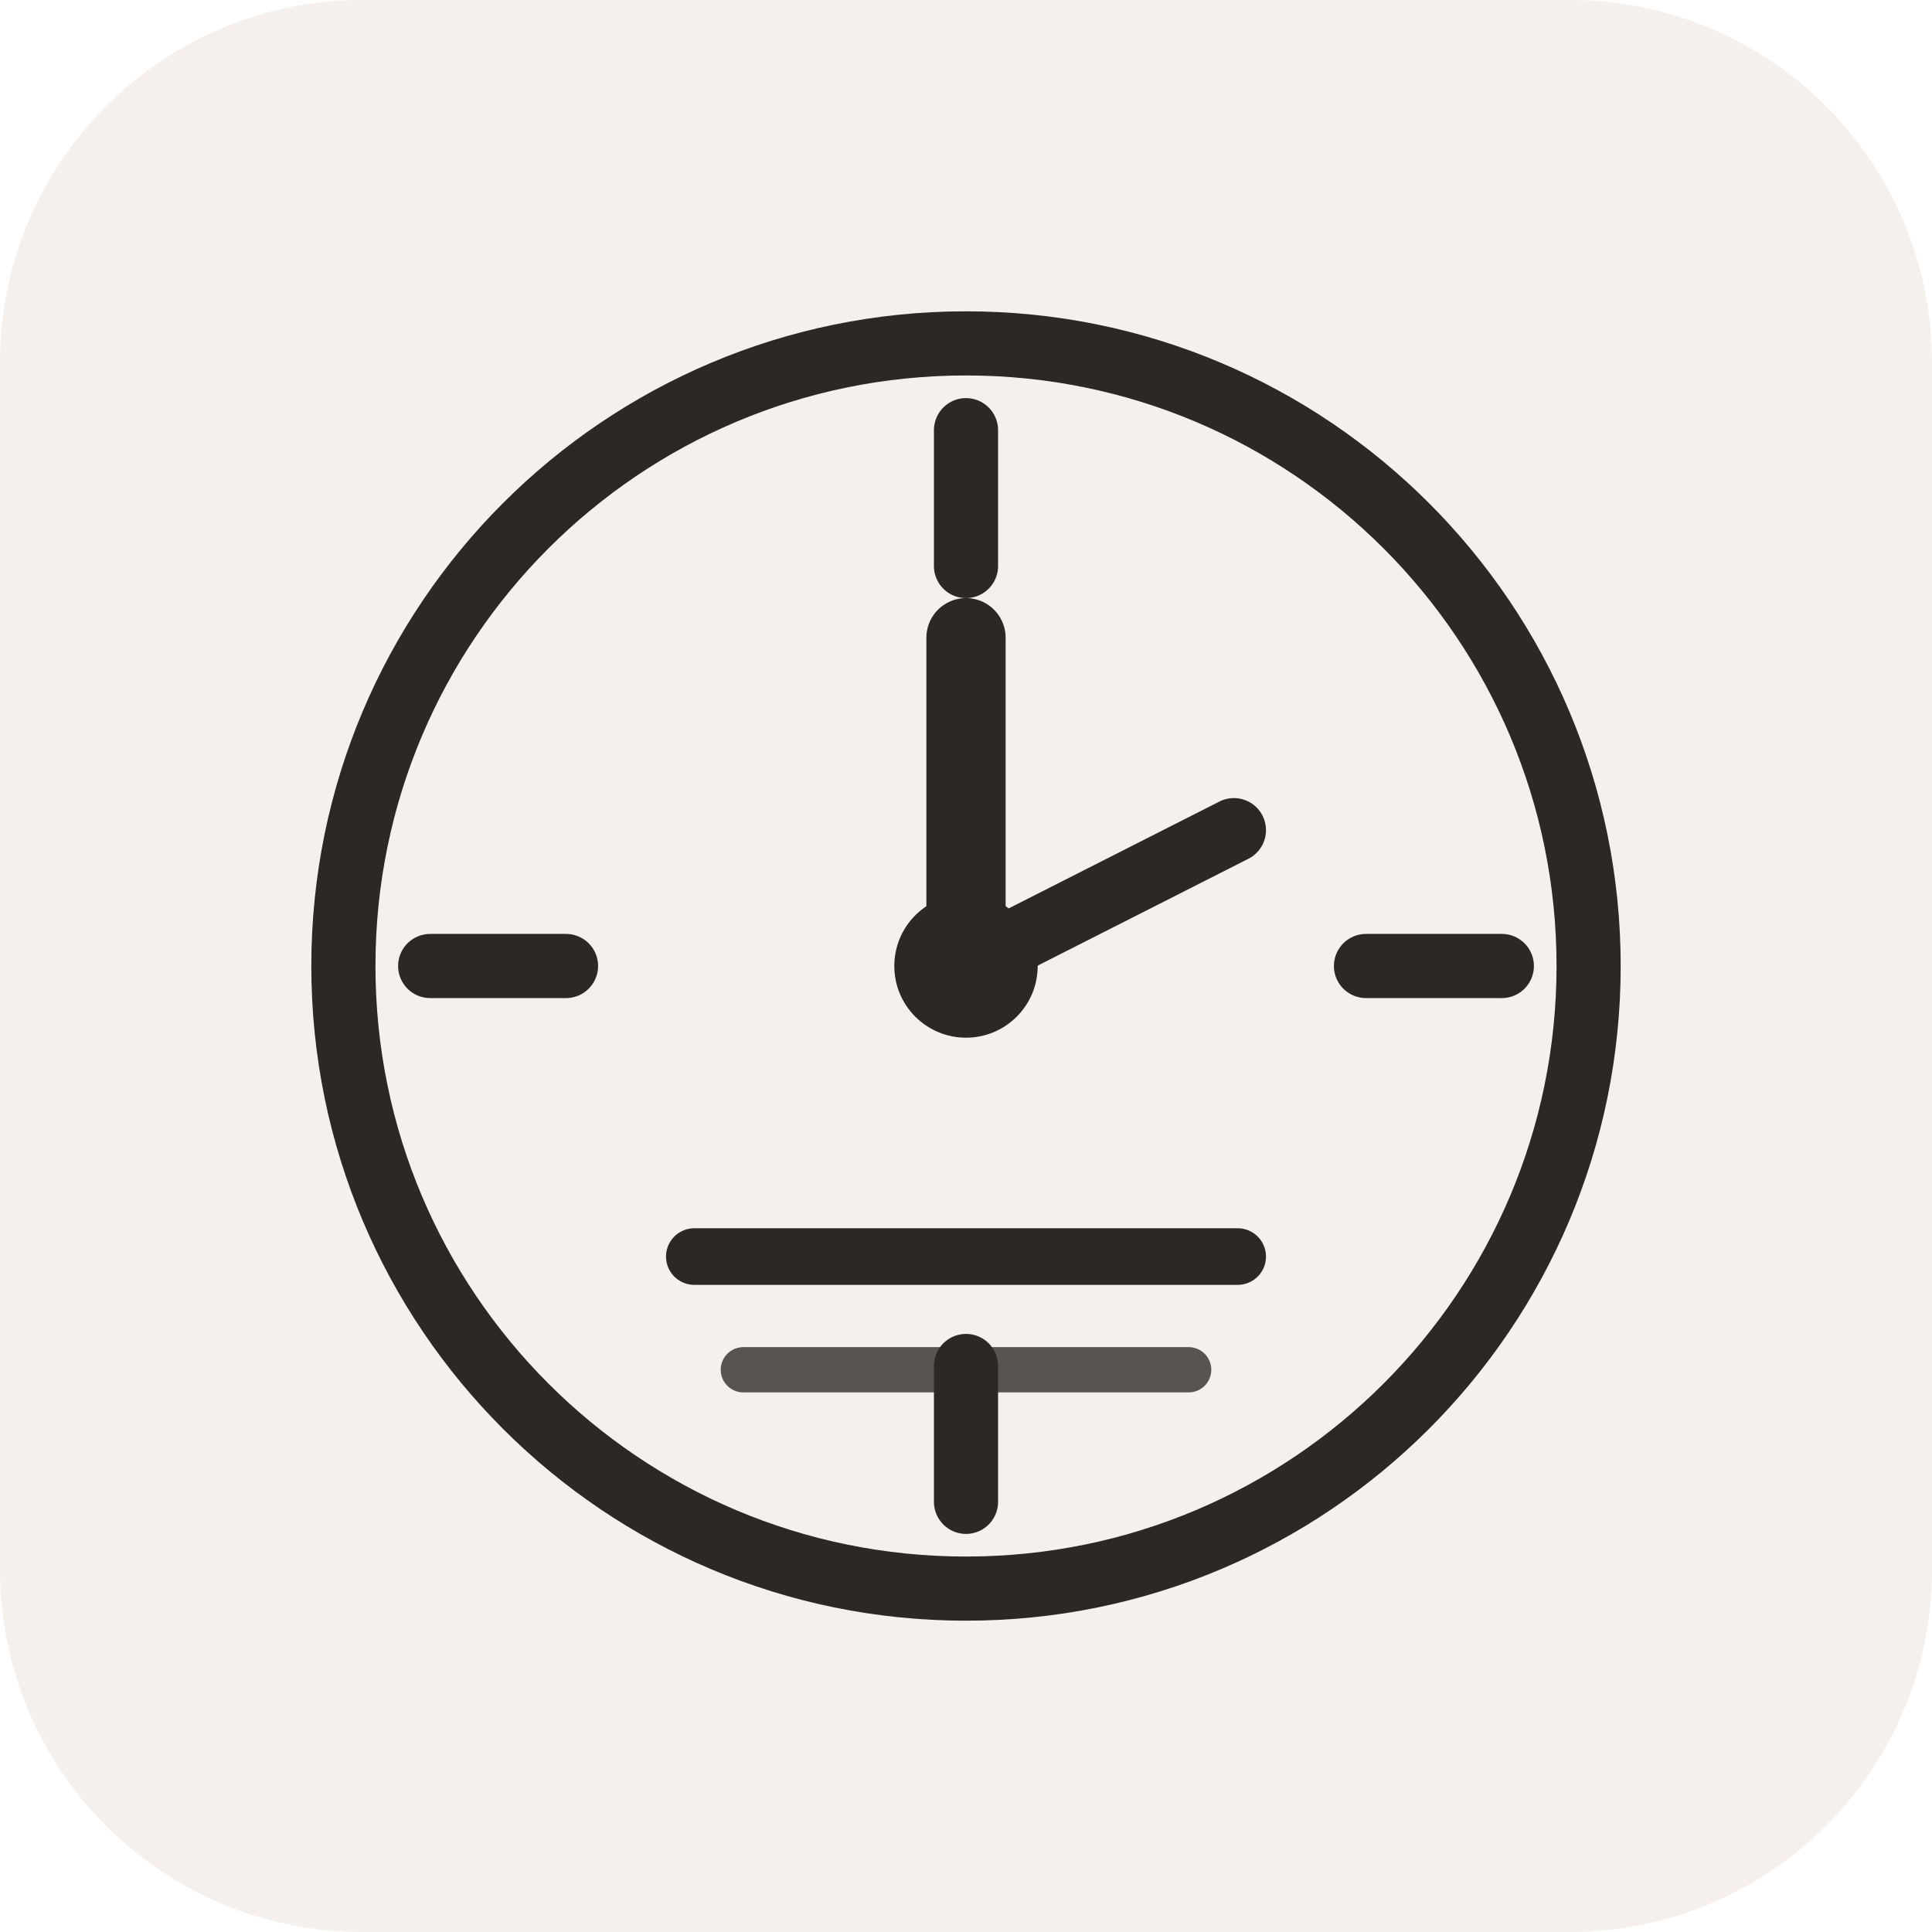
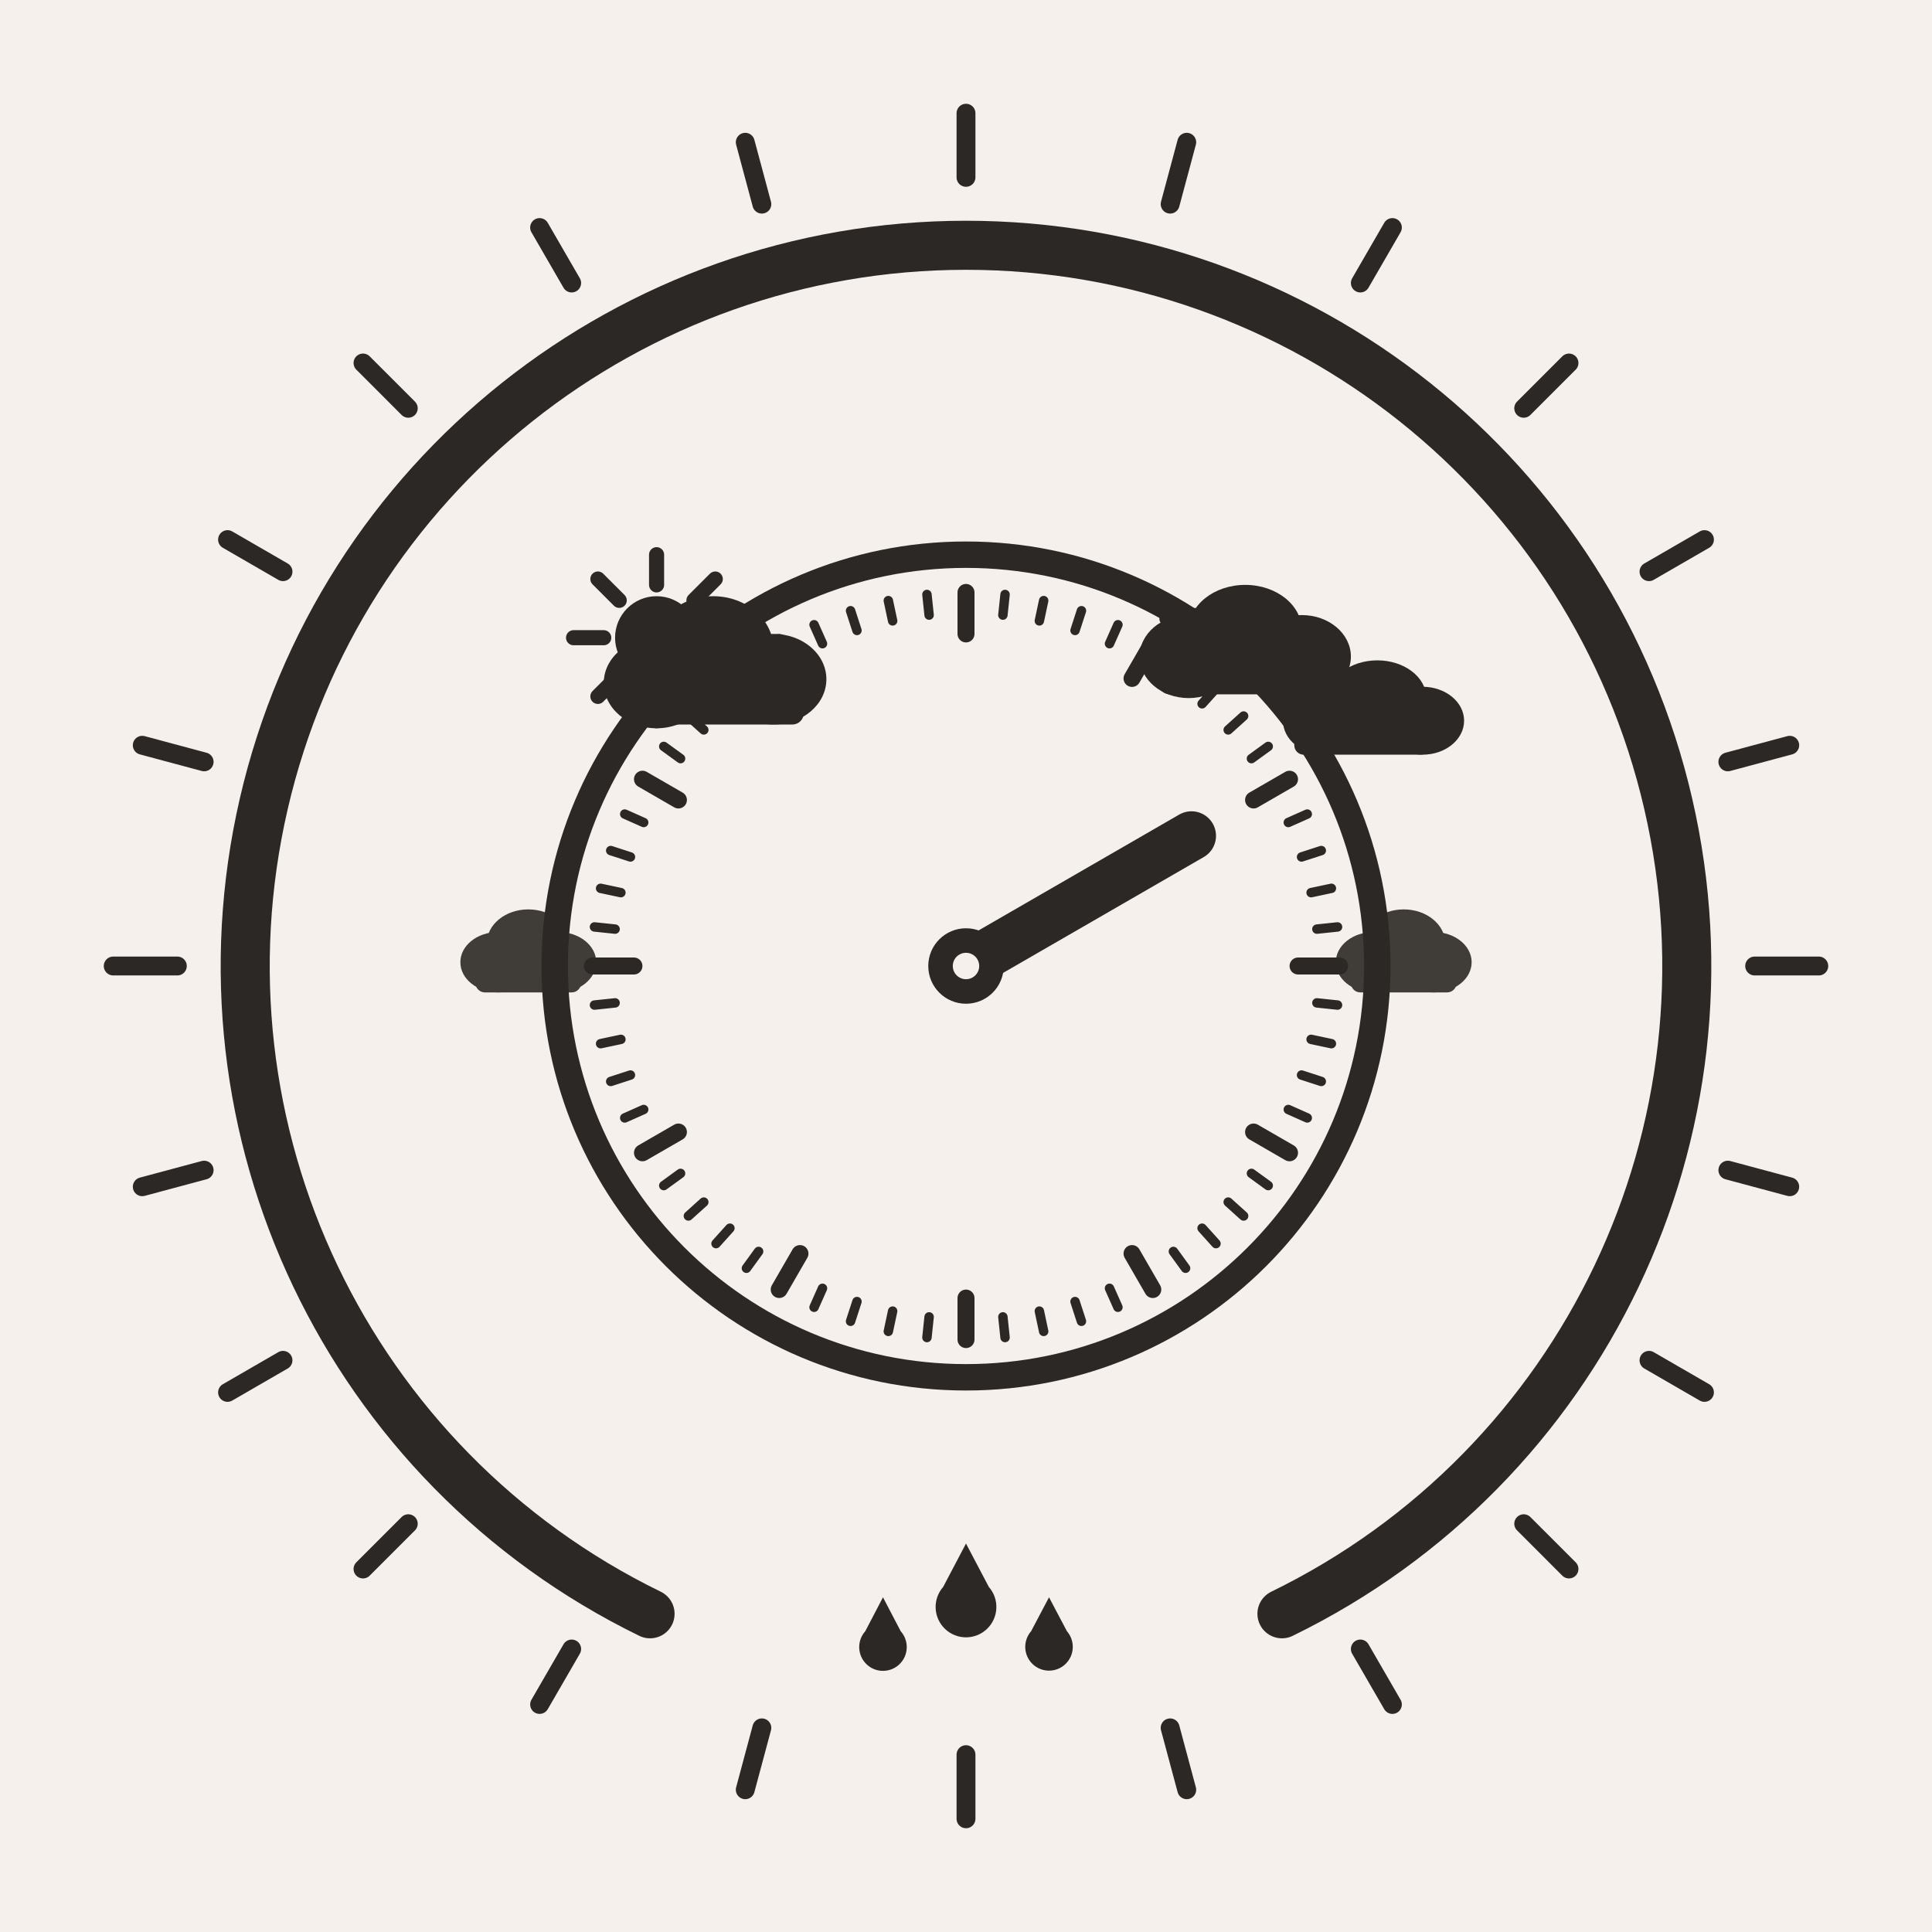
<svg xmlns="http://www.w3.org/2000/svg" width="1024" height="1024" viewBox="0 0 1024 1024">
-   <rect width="1024" height="1024" rx="192" fill="#f5f0eb" />
-   <circle cx="512" cy="512" r="330" fill="none" stroke="#2c2825" stroke-width="34" />
-   <path d="M512 228v72M512 724v72M228 512h72M724 512h72" stroke="#2c2825" stroke-width="34" stroke-linecap="round" />
-   <path d="M512 512 512 338" stroke="#2c2825" stroke-width="42" stroke-linecap="round" />
-   <path d="M512 512 654 440" stroke="#2c2825" stroke-width="34" stroke-linecap="round" />
-   <circle cx="512" cy="512" r="38" fill="#2c2825" />
-   <path d="M368 666h288" stroke="#2c2825" stroke-width="30" stroke-linecap="round" />
-   <path d="M394 726h236" stroke="#2c2825" stroke-width="24" stroke-linecap="round" opacity=".78" />
+   <rect width="1024" height="1024" fill="#f5f0eb" />
+   <g stroke="#2c2825" stroke-width="10" stroke-linecap="round">
+     <line x1="512.0" y1="94.0" x2="512.0" y2="60.0" />
+     <line x1="620.2" y1="108.2" x2="629.0" y2="75.4" />
+     <line x1="721.0" y1="150.0" x2="738.0" y2="120.6" />
+     <line x1="807.6" y1="216.4" x2="831.6" y2="192.4" />
+     <line x1="874.0" y1="303.0" x2="903.4" y2="286.0" />
+     <line x1="915.8" y1="403.8" x2="948.6" y2="395.0" />
+     <line x1="930.0" y1="512.0" x2="964.0" y2="512.0" />
+     <line x1="915.8" y1="620.2" x2="948.6" y2="629.0" />
+     <line x1="874.0" y1="721.0" x2="903.4" y2="738.0" />
+     <line x1="807.6" y1="807.6" x2="831.6" y2="831.6" />
+     <line x1="721.0" y1="874.0" x2="738.0" y2="903.4" />
+     <line x1="620.2" y1="915.8" x2="629.0" y2="948.6" />
+     <line x1="512.0" y1="930.0" x2="512.0" y2="964.0" />
+     <line x1="403.8" y1="915.8" x2="395.0" y2="948.6" />
+     <line x1="303.0" y1="874.0" x2="286.0" y2="903.4" />
+     <line x1="216.4" y1="807.6" x2="192.4" y2="831.6" />
+     <line x1="150.0" y1="721.0" x2="120.6" y2="738.0" />
+     <line x1="108.2" y1="620.2" x2="75.4" y2="629.0" />
+     <line x1="94.0" y1="512.0" x2="60.0" y2="512.0" />
+     <line x1="108.2" y1="403.8" x2="75.4" y2="395.0" />
+     <line x1="150.0" y1="303.0" x2="120.6" y2="286.0" />
+     <line x1="216.4" y1="216.4" x2="192.4" y2="192.4" />
+     <line x1="303.0" y1="150.0" x2="286.0" y2="120.6" />
+     <line x1="403.8" y1="108.2" x2="395.0" y2="75.4" />
+   </g>
+   <path fill="none" stroke="#2c2825" stroke-width="26" stroke-linecap="round" d="M 344.54 855.34 A 382.00 382.00 0 1 1 679.46 855.34" />
+   <g stroke="#2c2825" stroke-width="8" stroke-linecap="round">
+     <line x1="376.00" y1="338.00" x2="392.00" y2="338.00" />
+     <line x1="367.80" y1="357.80" x2="379.11" y2="369.11" />
+     <line x1="348.00" y1="366.00" x2="348.00" y2="382.00" />
+     <line x1="328.20" y1="357.80" x2="316.89" y2="369.11" />
+     <line x1="320.00" y1="338.00" x2="304.00" y2="338.00" />
+     <line x1="328.20" y1="318.20" x2="316.89" y2="306.89" />
+     <line x1="348.00" y1="310.00" x2="348.00" y2="294.00" />
+     <line x1="367.80" y1="318.20" x2="379.11" y2="306.89" />
+   </g>
+   <circle cx="348.0" cy="338.0" r="22" fill="#2c2825" />
+   <g fill="#2c2825">
+     <ellipse cx="348.0" cy="362.0" rx="28" ry="24" />
+     <ellipse cx="378.0" cy="344.0" rx="32" ry="28" />
+     <ellipse cx="410.0" cy="360.0" rx="28" ry="24" />
+     <rect x="330.0" y="362.0" width="96" height="22" rx="6" />
+   </g>
+   <g fill="#2c2825">
+     <ellipse cx="630.0" cy="348.0" rx="26" ry="22" />
+     <ellipse cx="660.0" cy="334.0" rx="30" ry="24" />
+     <ellipse cx="690.0" cy="348.0" rx="26" ry="22" />
+     <rect x="614.0" y="348.0" width="84" height="20" rx="6" />
+     <ellipse cx="702.0" cy="382.0" rx="22" ry="18" />
+     <ellipse cx="730.0" cy="370.0" rx="26" ry="20" />
+     <ellipse cx="754.0" cy="382.0" rx="22" ry="18" />
+     <rect x="686.0" y="382.0" width="72" height="18" rx="5" />
+   </g>
+   <g fill="none" stroke="#2c2825" stroke-width="7" stroke-linecap="round">
+     <path d="M 618 328 C 640 320, 658 336, 678 330" />
+     <path d="M 612 346 C 632 338, 652 354, 672 348" />
+   </g>
+   <g fill="#2c2825" opacity="0.9">
+     <ellipse cx="264" cy="510" rx="20" ry="16" />
+     <ellipse cx="280" cy="500" rx="22" ry="18" />
+     <ellipse cx="296" cy="510" rx="20" ry="16" />
+     <rect x="252" y="510" width="56" height="16" rx="5" />
+     <ellipse cx="728" cy="510" rx="20" ry="16" />
+     <ellipse cx="744" cy="500" rx="22" ry="18" />
+     <ellipse cx="760" cy="510" rx="20" ry="16" />
+     <rect x="716" y="510" width="56" height="16" rx="5" />
+   </g>
+   <circle cx="512.0" cy="512.0" r="218.0" fill="none" stroke="#2c2825" stroke-width="14" />
+   <g stroke="#2c2825" stroke-linecap="round">
+     <line x1="512.00" y1="314.00" x2="512.00" y2="336.00" stroke-width="9" />
+     <line x1="532.70" y1="315.08" x2="531.55" y2="326.02" stroke-width="5" />
+     <line x1="553.17" y1="318.33" x2="550.88" y2="329.09" stroke-width="5" />
+     <line x1="573.19" y1="323.69" x2="569.79" y2="334.15" stroke-width="5" />
+     <line x1="592.53" y1="331.12" x2="588.06" y2="341.17" stroke-width="5" />
+     <line x1="611.00" y1="340.53" x2="600.00" y2="359.58" stroke-width="9" />
+     <line x1="628.38" y1="351.81" x2="621.92" y2="360.71" stroke-width="5" />
+     <line x1="644.49" y1="364.86" x2="637.13" y2="373.03" stroke-width="5" />
+     <line x1="659.14" y1="379.51" x2="650.97" y2="386.87" stroke-width="5" />
+     <line x1="672.19" y1="395.62" x2="663.29" y2="402.08" stroke-width="5" />
+     <line x1="683.47" y1="413.00" x2="664.42" y2="424.00" stroke-width="9" />
+     <line x1="692.88" y1="431.47" x2="682.83" y2="435.94" stroke-width="5" />
+     <line x1="700.31" y1="450.81" x2="689.85" y2="454.21" stroke-width="5" />
+     <line x1="705.67" y1="470.83" x2="694.91" y2="473.12" stroke-width="5" />
+     <line x1="708.92" y1="491.30" x2="697.98" y2="492.45" stroke-width="5" />
+     <line x1="710.00" y1="512.00" x2="688.00" y2="512.00" stroke-width="9" />
+     <line x1="708.92" y1="532.70" x2="697.98" y2="531.55" stroke-width="5" />
+     <line x1="705.67" y1="553.17" x2="694.91" y2="550.88" stroke-width="5" />
+     <line x1="700.31" y1="573.19" x2="689.85" y2="569.79" stroke-width="5" />
+     <line x1="692.88" y1="592.53" x2="682.83" y2="588.06" stroke-width="5" />
+     <line x1="683.47" y1="611.00" x2="664.42" y2="600.00" stroke-width="9" />
+     <line x1="672.19" y1="628.38" x2="663.29" y2="621.92" stroke-width="5" />
+     <line x1="659.14" y1="644.49" x2="650.97" y2="637.13" stroke-width="5" />
+     <line x1="644.49" y1="659.14" x2="637.13" y2="650.97" stroke-width="5" />
+     <line x1="628.38" y1="672.19" x2="621.92" y2="663.29" stroke-width="5" />
+     <line x1="611.00" y1="683.47" x2="600.00" y2="664.42" stroke-width="9" />
+     <line x1="592.53" y1="692.88" x2="588.06" y2="682.83" stroke-width="5" />
+     <line x1="573.19" y1="700.31" x2="569.79" y2="689.85" stroke-width="5" />
+     <line x1="553.17" y1="705.67" x2="550.88" y2="694.91" stroke-width="5" />
+     <line x1="532.70" y1="708.92" x2="531.55" y2="697.98" stroke-width="5" />
+     <line x1="512.00" y1="710.00" x2="512.00" y2="688.00" stroke-width="9" />
+     <line x1="491.30" y1="708.92" x2="492.45" y2="697.98" stroke-width="5" />
+     <line x1="470.83" y1="705.67" x2="473.12" y2="694.91" stroke-width="5" />
+     <line x1="450.81" y1="700.31" x2="454.21" y2="689.85" stroke-width="5" />
+     <line x1="431.47" y1="692.88" x2="435.94" y2="682.83" stroke-width="5" />
+     <line x1="413.00" y1="683.47" x2="424.00" y2="664.42" stroke-width="9" />
+     <line x1="395.62" y1="672.19" x2="402.08" y2="663.29" stroke-width="5" />
+     <line x1="379.51" y1="659.14" x2="386.87" y2="650.97" stroke-width="5" />
+     <line x1="364.86" y1="644.49" x2="373.03" y2="637.13" stroke-width="5" />
+     <line x1="351.81" y1="628.38" x2="360.71" y2="621.92" stroke-width="5" />
+     <line x1="340.53" y1="611.00" x2="359.58" y2="600.00" stroke-width="9" />
+     <line x1="331.12" y1="592.53" x2="341.17" y2="588.06" stroke-width="5" />
+     <line x1="323.69" y1="573.19" x2="334.15" y2="569.79" stroke-width="5" />
+     <line x1="318.33" y1="553.17" x2="329.09" y2="550.88" stroke-width="5" />
+     <line x1="315.08" y1="532.70" x2="326.02" y2="531.55" stroke-width="5" />
+     <line x1="314.00" y1="512.00" x2="336.00" y2="512.00" stroke-width="9" />
+     <line x1="315.08" y1="491.30" x2="326.02" y2="492.45" stroke-width="5" />
+     <line x1="318.33" y1="470.83" x2="329.09" y2="473.12" stroke-width="5" />
+     <line x1="323.69" y1="450.81" x2="334.15" y2="454.21" stroke-width="5" />
+     <line x1="331.12" y1="431.47" x2="341.17" y2="435.94" stroke-width="5" />
+     <line x1="340.53" y1="413.00" x2="359.58" y2="424.00" stroke-width="9" />
+     <line x1="351.81" y1="395.62" x2="360.71" y2="402.08" stroke-width="5" />
+     <line x1="364.86" y1="379.51" x2="373.03" y2="386.87" stroke-width="5" />
+     <line x1="379.51" y1="364.86" x2="386.87" y2="373.03" stroke-width="5" />
+     <line x1="395.62" y1="351.81" x2="402.08" y2="360.71" stroke-width="5" />
+     <line x1="413.00" y1="340.53" x2="424.00" y2="359.58" stroke-width="9" />
+     <line x1="431.47" y1="331.12" x2="435.94" y2="341.17" stroke-width="5" />
+     <line x1="450.81" y1="323.69" x2="454.21" y2="334.15" stroke-width="5" />
+     <line x1="470.83" y1="318.33" x2="473.12" y2="329.09" stroke-width="5" />
+     <line x1="491.30" y1="315.08" x2="492.45" y2="326.02" stroke-width="5" />
+   </g>
+   <g fill="#2c2825">
+     <path d="M 512.0 818.1 L 524.1 841.1 A 16.1 16.1 0 1 1 499.9 841.1 Z" />
+     <path d="M 468.0 846.6 L 477.4 864.6 A 12.6 12.6 0 1 1 458.6 864.6 Z" />
+     <path d="M 556.0 846.6 L 565.5 864.6 A 12.6 12.6 0 1 1 546.5 864.6 Z" />
+   </g>
+   <line x1="512.0" y1="512.0" x2="631.51" y2="443.00" stroke="#2c2825" stroke-width="26" stroke-linecap="round" />
+   <circle cx="512.0" cy="512.0" r="20" fill="#2c2825" />
+   <circle cx="512.0" cy="512.0" r="7" fill="#f5f0eb" />
</svg>
